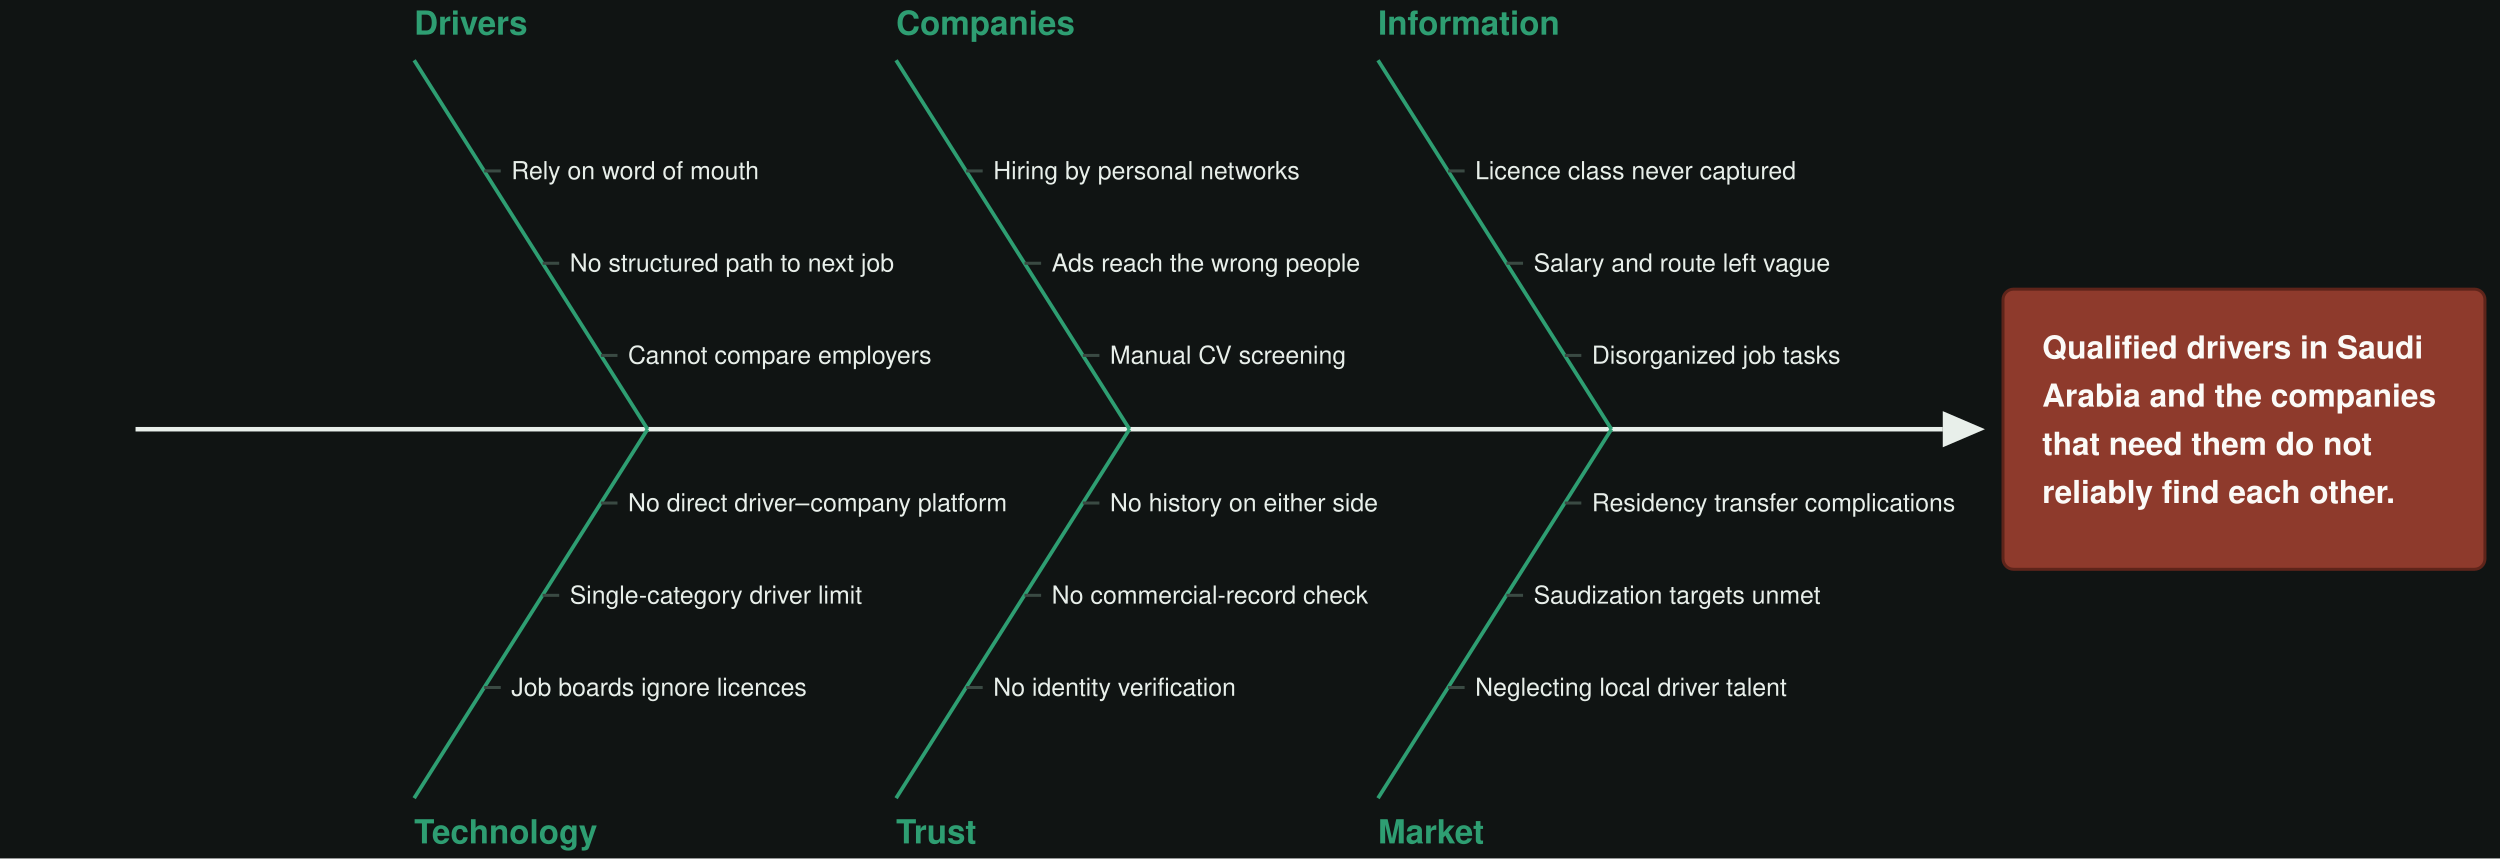
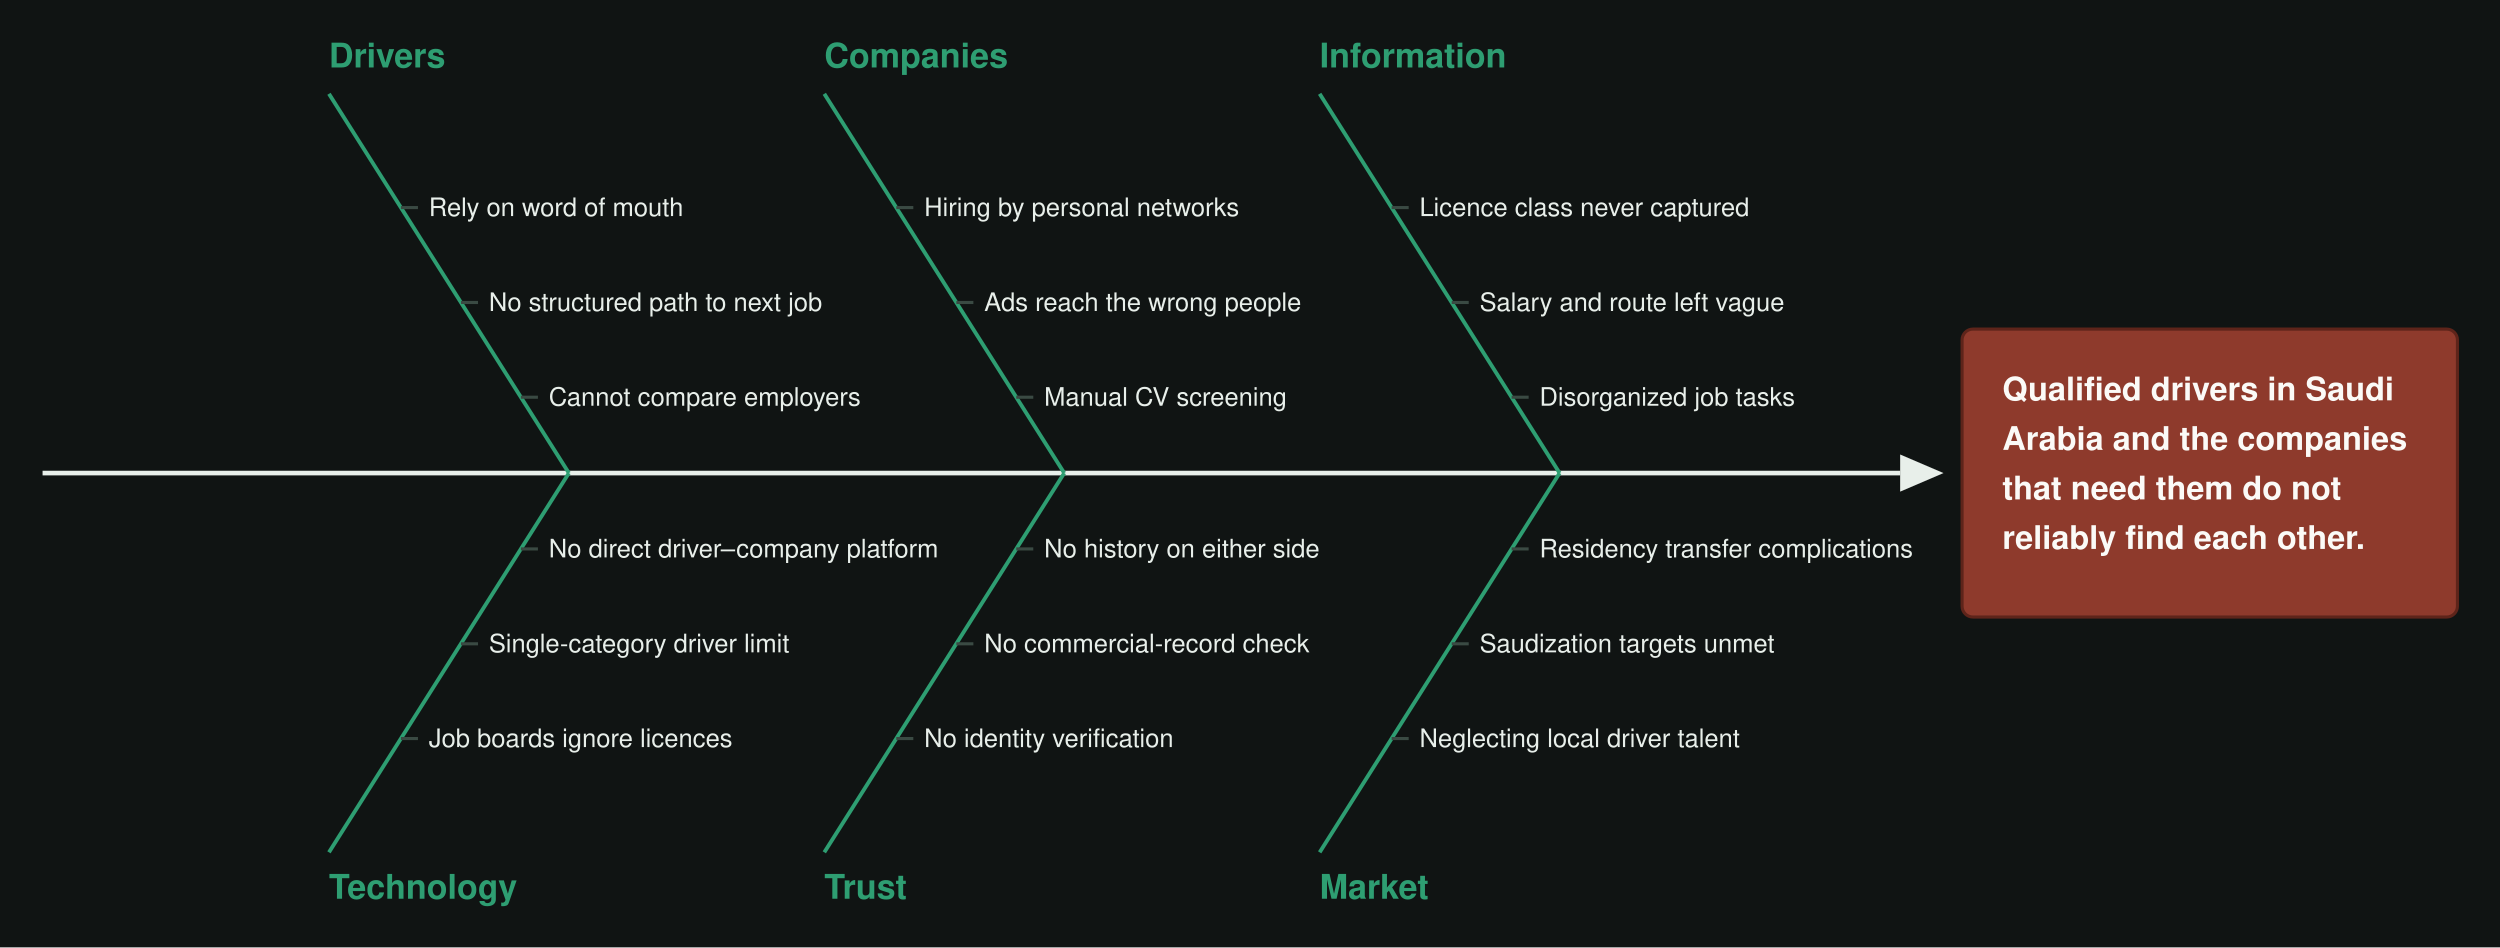
- <svg xmlns="http://www.w3.org/2000/svg" width="1660" height="570" viewBox="0 0 1660 570">
-   <rect x="0" y="0" width="1660" height="570" fill="#101413" />
-   <line x1="90" y1="285" x2="1290" y2="285" stroke="#E8EFEA" stroke-width="3" />
-   <polygon points="1290,273 1318,285 1290,297" fill="#E8EFEA" />
-   <rect x="1330" y="192" width="320" height="186" rx="7" fill="#8E3A2C" stroke="#5E241A" stroke-width="2" />
-   <text x="1356" y="238" font-size="21" font-weight="600" fill="#FBFAF7" font-family="'Segoe UI','Helvetica Neue',Helvetica,Arial,sans-serif">Qualified drivers in Saudi</text>
-   <text x="1356" y="270" font-size="21" font-weight="600" fill="#FBFAF7" font-family="'Segoe UI','Helvetica Neue',Helvetica,Arial,sans-serif">Arabia and the companies</text>
-   <text x="1356" y="302" font-size="21" font-weight="600" fill="#FBFAF7" font-family="'Segoe UI','Helvetica Neue',Helvetica,Arial,sans-serif">that need them do not</text>
-   <text x="1356" y="334" font-size="21" font-weight="600" fill="#FBFAF7" font-family="'Segoe UI','Helvetica Neue',Helvetica,Arial,sans-serif">reliably find each other.</text>
-   <line x1="275" y1="40" x2="430" y2="285" stroke="#2E9E72" stroke-width="2.5" />
-   <text x="275" y="23" font-size="22" font-weight="700" fill="#2E9E72" font-family="'Segoe UI','Helvetica Neue',Helvetica,Arial,sans-serif">Drivers</text>
-   <line x1="321.5" y1="113.5" x2="332.5" y2="113.5" stroke="#3A4A43" stroke-width="2" />
-   <text x="339.5" y="119.0" font-size="16.5" fill="#E8EFEA" font-family="'Segoe UI','Helvetica Neue',Helvetica,Arial,sans-serif">Rely on word of mouth</text>
-   <line x1="360.3" y1="174.8" x2="371.3" y2="174.8" stroke="#3A4A43" stroke-width="2" />
-   <text x="378.3" y="180.3" font-size="16.5" fill="#E8EFEA" font-family="'Segoe UI','Helvetica Neue',Helvetica,Arial,sans-serif">No structured path to next job</text>
-   <line x1="399.0" y1="236.0" x2="410.0" y2="236.0" stroke="#3A4A43" stroke-width="2" />
-   <text x="417.0" y="241.5" font-size="16.5" fill="#E8EFEA" font-family="'Segoe UI','Helvetica Neue',Helvetica,Arial,sans-serif">Cannot compare employers</text>
-   <line x1="595" y1="40" x2="750" y2="285" stroke="#2E9E72" stroke-width="2.5" />
-   <text x="595" y="23" font-size="22" font-weight="700" fill="#2E9E72" font-family="'Segoe UI','Helvetica Neue',Helvetica,Arial,sans-serif">Companies</text>
-   <line x1="641.5" y1="113.5" x2="652.5" y2="113.5" stroke="#3A4A43" stroke-width="2" />
-   <text x="659.5" y="119.0" font-size="16.5" fill="#E8EFEA" font-family="'Segoe UI','Helvetica Neue',Helvetica,Arial,sans-serif">Hiring by personal networks</text>
-   <line x1="680.3" y1="174.8" x2="691.3" y2="174.8" stroke="#3A4A43" stroke-width="2" />
-   <text x="698.3" y="180.3" font-size="16.5" fill="#E8EFEA" font-family="'Segoe UI','Helvetica Neue',Helvetica,Arial,sans-serif">Ads reach the wrong people</text>
-   <line x1="719.0" y1="236.0" x2="730.0" y2="236.0" stroke="#3A4A43" stroke-width="2" />
-   <text x="737.0" y="241.5" font-size="16.5" fill="#E8EFEA" font-family="'Segoe UI','Helvetica Neue',Helvetica,Arial,sans-serif">Manual CV screening</text>
-   <line x1="915" y1="40" x2="1070" y2="285" stroke="#2E9E72" stroke-width="2.5" />
-   <text x="915" y="23" font-size="22" font-weight="700" fill="#2E9E72" font-family="'Segoe UI','Helvetica Neue',Helvetica,Arial,sans-serif">Information</text>
-   <line x1="961.5" y1="113.5" x2="972.5" y2="113.5" stroke="#3A4A43" stroke-width="2" />
-   <text x="979.5" y="119.0" font-size="16.5" fill="#E8EFEA" font-family="'Segoe UI','Helvetica Neue',Helvetica,Arial,sans-serif">Licence class never captured</text>
-   <line x1="1000.3" y1="174.8" x2="1011.3" y2="174.8" stroke="#3A4A43" stroke-width="2" />
-   <text x="1018.3" y="180.3" font-size="16.5" fill="#E8EFEA" font-family="'Segoe UI','Helvetica Neue',Helvetica,Arial,sans-serif">Salary and route left vague</text>
-   <line x1="1039.0" y1="236.0" x2="1050.0" y2="236.0" stroke="#3A4A43" stroke-width="2" />
-   <text x="1057.0" y="241.5" font-size="16.5" fill="#E8EFEA" font-family="'Segoe UI','Helvetica Neue',Helvetica,Arial,sans-serif">Disorganized job tasks</text>
-   <line x1="275" y1="530" x2="430" y2="285" stroke="#2E9E72" stroke-width="2.5" />
-   <text x="275" y="560" font-size="22" font-weight="700" fill="#2E9E72" font-family="'Segoe UI','Helvetica Neue',Helvetica,Arial,sans-serif">Technology</text>
-   <line x1="321.5" y1="456.5" x2="332.5" y2="456.5" stroke="#3A4A43" stroke-width="2" />
-   <text x="339.5" y="462.0" font-size="16.5" fill="#E8EFEA" font-family="'Segoe UI','Helvetica Neue',Helvetica,Arial,sans-serif">Job boards ignore licences</text>
-   <line x1="360.3" y1="395.3" x2="371.3" y2="395.3" stroke="#3A4A43" stroke-width="2" />
-   <text x="378.3" y="400.8" font-size="16.5" fill="#E8EFEA" font-family="'Segoe UI','Helvetica Neue',Helvetica,Arial,sans-serif">Single-category driver limit</text>
-   <line x1="399.0" y1="334.0" x2="410.0" y2="334.0" stroke="#3A4A43" stroke-width="2" />
-   <text x="417.0" y="339.5" font-size="16.5" fill="#E8EFEA" font-family="'Segoe UI','Helvetica Neue',Helvetica,Arial,sans-serif">No direct driver–company platform</text>
-   <line x1="595" y1="530" x2="750" y2="285" stroke="#2E9E72" stroke-width="2.5" />
-   <text x="595" y="560" font-size="22" font-weight="700" fill="#2E9E72" font-family="'Segoe UI','Helvetica Neue',Helvetica,Arial,sans-serif">Trust</text>
-   <line x1="641.5" y1="456.5" x2="652.5" y2="456.5" stroke="#3A4A43" stroke-width="2" />
-   <text x="659.5" y="462.0" font-size="16.5" fill="#E8EFEA" font-family="'Segoe UI','Helvetica Neue',Helvetica,Arial,sans-serif">No identity verification</text>
-   <line x1="680.3" y1="395.3" x2="691.3" y2="395.3" stroke="#3A4A43" stroke-width="2" />
-   <text x="698.3" y="400.8" font-size="16.5" fill="#E8EFEA" font-family="'Segoe UI','Helvetica Neue',Helvetica,Arial,sans-serif">No commercial-record check</text>
-   <line x1="719.0" y1="334.0" x2="730.0" y2="334.0" stroke="#3A4A43" stroke-width="2" />
-   <text x="737.0" y="339.5" font-size="16.5" fill="#E8EFEA" font-family="'Segoe UI','Helvetica Neue',Helvetica,Arial,sans-serif">No history on either side</text>
-   <line x1="915" y1="530" x2="1070" y2="285" stroke="#2E9E72" stroke-width="2.5" />
-   <text x="915" y="560" font-size="22" font-weight="700" fill="#2E9E72" font-family="'Segoe UI','Helvetica Neue',Helvetica,Arial,sans-serif">Market</text>
-   <line x1="961.5" y1="456.5" x2="972.5" y2="456.5" stroke="#3A4A43" stroke-width="2" />
-   <text x="979.5" y="462.0" font-size="16.5" fill="#E8EFEA" font-family="'Segoe UI','Helvetica Neue',Helvetica,Arial,sans-serif">Neglecting local driver talent</text>
-   <line x1="1000.3" y1="395.3" x2="1011.3" y2="395.3" stroke="#3A4A43" stroke-width="2" />
-   <text x="1018.3" y="400.8" font-size="16.5" fill="#E8EFEA" font-family="'Segoe UI','Helvetica Neue',Helvetica,Arial,sans-serif">Saudization targets unmet</text>
-   <line x1="1039.0" y1="334.0" x2="1050.0" y2="334.0" stroke="#3A4A43" stroke-width="2" />
-   <text x="1057.0" y="339.5" font-size="16.5" fill="#E8EFEA" font-family="'Segoe UI','Helvetica Neue',Helvetica,Arial,sans-serif">Residency transfer complications</text>
+ <svg xmlns="http://www.w3.org/2000/svg" width="1615" height="612" viewBox="0 0 1615 612">
+   <rect x="0" y="0" width="1615" height="612" fill="#101413" />
+   <g transform="translate(-62.5,20.6)">
+     <line x1="90" y1="285" x2="1290" y2="285" stroke="#E8EFEA" stroke-width="3" />
+     <polygon points="1290,273 1318,285 1290,297" fill="#E8EFEA" />
+     <rect x="1330" y="192" width="320" height="186" rx="7" fill="#8E3A2C" stroke="#5E241A" stroke-width="2" />
+     <text x="1356" y="238" font-size="21" font-weight="600" fill="#FBFAF7" font-family="'Segoe UI','Helvetica Neue',Helvetica,Arial,sans-serif">Qualified drivers in Saudi</text>
+     <text x="1356" y="270" font-size="21" font-weight="600" fill="#FBFAF7" font-family="'Segoe UI','Helvetica Neue',Helvetica,Arial,sans-serif">Arabia and the companies</text>
+     <text x="1356" y="302" font-size="21" font-weight="600" fill="#FBFAF7" font-family="'Segoe UI','Helvetica Neue',Helvetica,Arial,sans-serif">that need them do not</text>
+     <text x="1356" y="334" font-size="21" font-weight="600" fill="#FBFAF7" font-family="'Segoe UI','Helvetica Neue',Helvetica,Arial,sans-serif">reliably find each other.</text>
+     <line x1="275" y1="40" x2="430" y2="285" stroke="#2E9E72" stroke-width="2.5" />
+     <text x="275" y="23" font-size="22" font-weight="700" fill="#2E9E72" font-family="'Segoe UI','Helvetica Neue',Helvetica,Arial,sans-serif">Drivers</text>
+     <line x1="321.5" y1="113.5" x2="332.5" y2="113.5" stroke="#3A4A43" stroke-width="2" />
+     <text x="339.5" y="119.0" font-size="16.5" fill="#E8EFEA" font-family="'Segoe UI','Helvetica Neue',Helvetica,Arial,sans-serif">Rely on word of mouth</text>
+     <line x1="360.3" y1="174.8" x2="371.3" y2="174.8" stroke="#3A4A43" stroke-width="2" />
+     <text x="378.3" y="180.3" font-size="16.5" fill="#E8EFEA" font-family="'Segoe UI','Helvetica Neue',Helvetica,Arial,sans-serif">No structured path to next job</text>
+     <line x1="399.0" y1="236.0" x2="410.0" y2="236.0" stroke="#3A4A43" stroke-width="2" />
+     <text x="417.0" y="241.5" font-size="16.5" fill="#E8EFEA" font-family="'Segoe UI','Helvetica Neue',Helvetica,Arial,sans-serif">Cannot compare employers</text>
+     <line x1="595" y1="40" x2="750" y2="285" stroke="#2E9E72" stroke-width="2.5" />
+     <text x="595" y="23" font-size="22" font-weight="700" fill="#2E9E72" font-family="'Segoe UI','Helvetica Neue',Helvetica,Arial,sans-serif">Companies</text>
+     <line x1="641.5" y1="113.5" x2="652.5" y2="113.5" stroke="#3A4A43" stroke-width="2" />
+     <text x="659.5" y="119.0" font-size="16.5" fill="#E8EFEA" font-family="'Segoe UI','Helvetica Neue',Helvetica,Arial,sans-serif">Hiring by personal networks</text>
+     <line x1="680.3" y1="174.8" x2="691.3" y2="174.8" stroke="#3A4A43" stroke-width="2" />
+     <text x="698.3" y="180.3" font-size="16.5" fill="#E8EFEA" font-family="'Segoe UI','Helvetica Neue',Helvetica,Arial,sans-serif">Ads reach the wrong people</text>
+     <line x1="719.0" y1="236.0" x2="730.0" y2="236.0" stroke="#3A4A43" stroke-width="2" />
+     <text x="737.0" y="241.5" font-size="16.5" fill="#E8EFEA" font-family="'Segoe UI','Helvetica Neue',Helvetica,Arial,sans-serif">Manual CV screening</text>
+     <line x1="915" y1="40" x2="1070" y2="285" stroke="#2E9E72" stroke-width="2.5" />
+     <text x="915" y="23" font-size="22" font-weight="700" fill="#2E9E72" font-family="'Segoe UI','Helvetica Neue',Helvetica,Arial,sans-serif">Information</text>
+     <line x1="961.5" y1="113.5" x2="972.5" y2="113.5" stroke="#3A4A43" stroke-width="2" />
+     <text x="979.5" y="119.0" font-size="16.5" fill="#E8EFEA" font-family="'Segoe UI','Helvetica Neue',Helvetica,Arial,sans-serif">Licence class never captured</text>
+     <line x1="1000.3" y1="174.8" x2="1011.3" y2="174.8" stroke="#3A4A43" stroke-width="2" />
+     <text x="1018.3" y="180.3" font-size="16.5" fill="#E8EFEA" font-family="'Segoe UI','Helvetica Neue',Helvetica,Arial,sans-serif">Salary and route left vague</text>
+     <line x1="1039.0" y1="236.0" x2="1050.0" y2="236.0" stroke="#3A4A43" stroke-width="2" />
+     <text x="1057.0" y="241.5" font-size="16.5" fill="#E8EFEA" font-family="'Segoe UI','Helvetica Neue',Helvetica,Arial,sans-serif">Disorganized job tasks</text>
+     <line x1="275" y1="530" x2="430" y2="285" stroke="#2E9E72" stroke-width="2.5" />
+     <text x="275" y="560" font-size="22" font-weight="700" fill="#2E9E72" font-family="'Segoe UI','Helvetica Neue',Helvetica,Arial,sans-serif">Technology</text>
+     <line x1="321.5" y1="456.5" x2="332.5" y2="456.5" stroke="#3A4A43" stroke-width="2" />
+     <text x="339.5" y="462.0" font-size="16.5" fill="#E8EFEA" font-family="'Segoe UI','Helvetica Neue',Helvetica,Arial,sans-serif">Job boards ignore licences</text>
+     <line x1="360.3" y1="395.3" x2="371.3" y2="395.3" stroke="#3A4A43" stroke-width="2" />
+     <text x="378.3" y="400.8" font-size="16.5" fill="#E8EFEA" font-family="'Segoe UI','Helvetica Neue',Helvetica,Arial,sans-serif">Single-category driver limit</text>
+     <line x1="399.0" y1="334.0" x2="410.0" y2="334.0" stroke="#3A4A43" stroke-width="2" />
+     <text x="417.0" y="339.5" font-size="16.5" fill="#E8EFEA" font-family="'Segoe UI','Helvetica Neue',Helvetica,Arial,sans-serif">No direct driver–company platform</text>
+     <line x1="595" y1="530" x2="750" y2="285" stroke="#2E9E72" stroke-width="2.5" />
+     <text x="595" y="560" font-size="22" font-weight="700" fill="#2E9E72" font-family="'Segoe UI','Helvetica Neue',Helvetica,Arial,sans-serif">Trust</text>
+     <line x1="641.5" y1="456.5" x2="652.5" y2="456.5" stroke="#3A4A43" stroke-width="2" />
+     <text x="659.5" y="462.0" font-size="16.5" fill="#E8EFEA" font-family="'Segoe UI','Helvetica Neue',Helvetica,Arial,sans-serif">No identity verification</text>
+     <line x1="680.3" y1="395.3" x2="691.3" y2="395.3" stroke="#3A4A43" stroke-width="2" />
+     <text x="698.3" y="400.8" font-size="16.5" fill="#E8EFEA" font-family="'Segoe UI','Helvetica Neue',Helvetica,Arial,sans-serif">No commercial-record check</text>
+     <line x1="719.0" y1="334.0" x2="730.0" y2="334.0" stroke="#3A4A43" stroke-width="2" />
+     <text x="737.0" y="339.5" font-size="16.5" fill="#E8EFEA" font-family="'Segoe UI','Helvetica Neue',Helvetica,Arial,sans-serif">No history on either side</text>
+     <line x1="915" y1="530" x2="1070" y2="285" stroke="#2E9E72" stroke-width="2.5" />
+     <text x="915" y="560" font-size="22" font-weight="700" fill="#2E9E72" font-family="'Segoe UI','Helvetica Neue',Helvetica,Arial,sans-serif">Market</text>
+     <line x1="961.5" y1="456.5" x2="972.5" y2="456.5" stroke="#3A4A43" stroke-width="2" />
+     <text x="979.5" y="462.0" font-size="16.5" fill="#E8EFEA" font-family="'Segoe UI','Helvetica Neue',Helvetica,Arial,sans-serif">Neglecting local driver talent</text>
+     <line x1="1000.3" y1="395.3" x2="1011.3" y2="395.3" stroke="#3A4A43" stroke-width="2" />
+     <text x="1018.3" y="400.8" font-size="16.5" fill="#E8EFEA" font-family="'Segoe UI','Helvetica Neue',Helvetica,Arial,sans-serif">Saudization targets unmet</text>
+     <line x1="1039.0" y1="334.0" x2="1050.0" y2="334.0" stroke="#3A4A43" stroke-width="2" />
+     <text x="1057.0" y="339.5" font-size="16.5" fill="#E8EFEA" font-family="'Segoe UI','Helvetica Neue',Helvetica,Arial,sans-serif">Residency transfer complications</text>
+   </g>
</svg>
